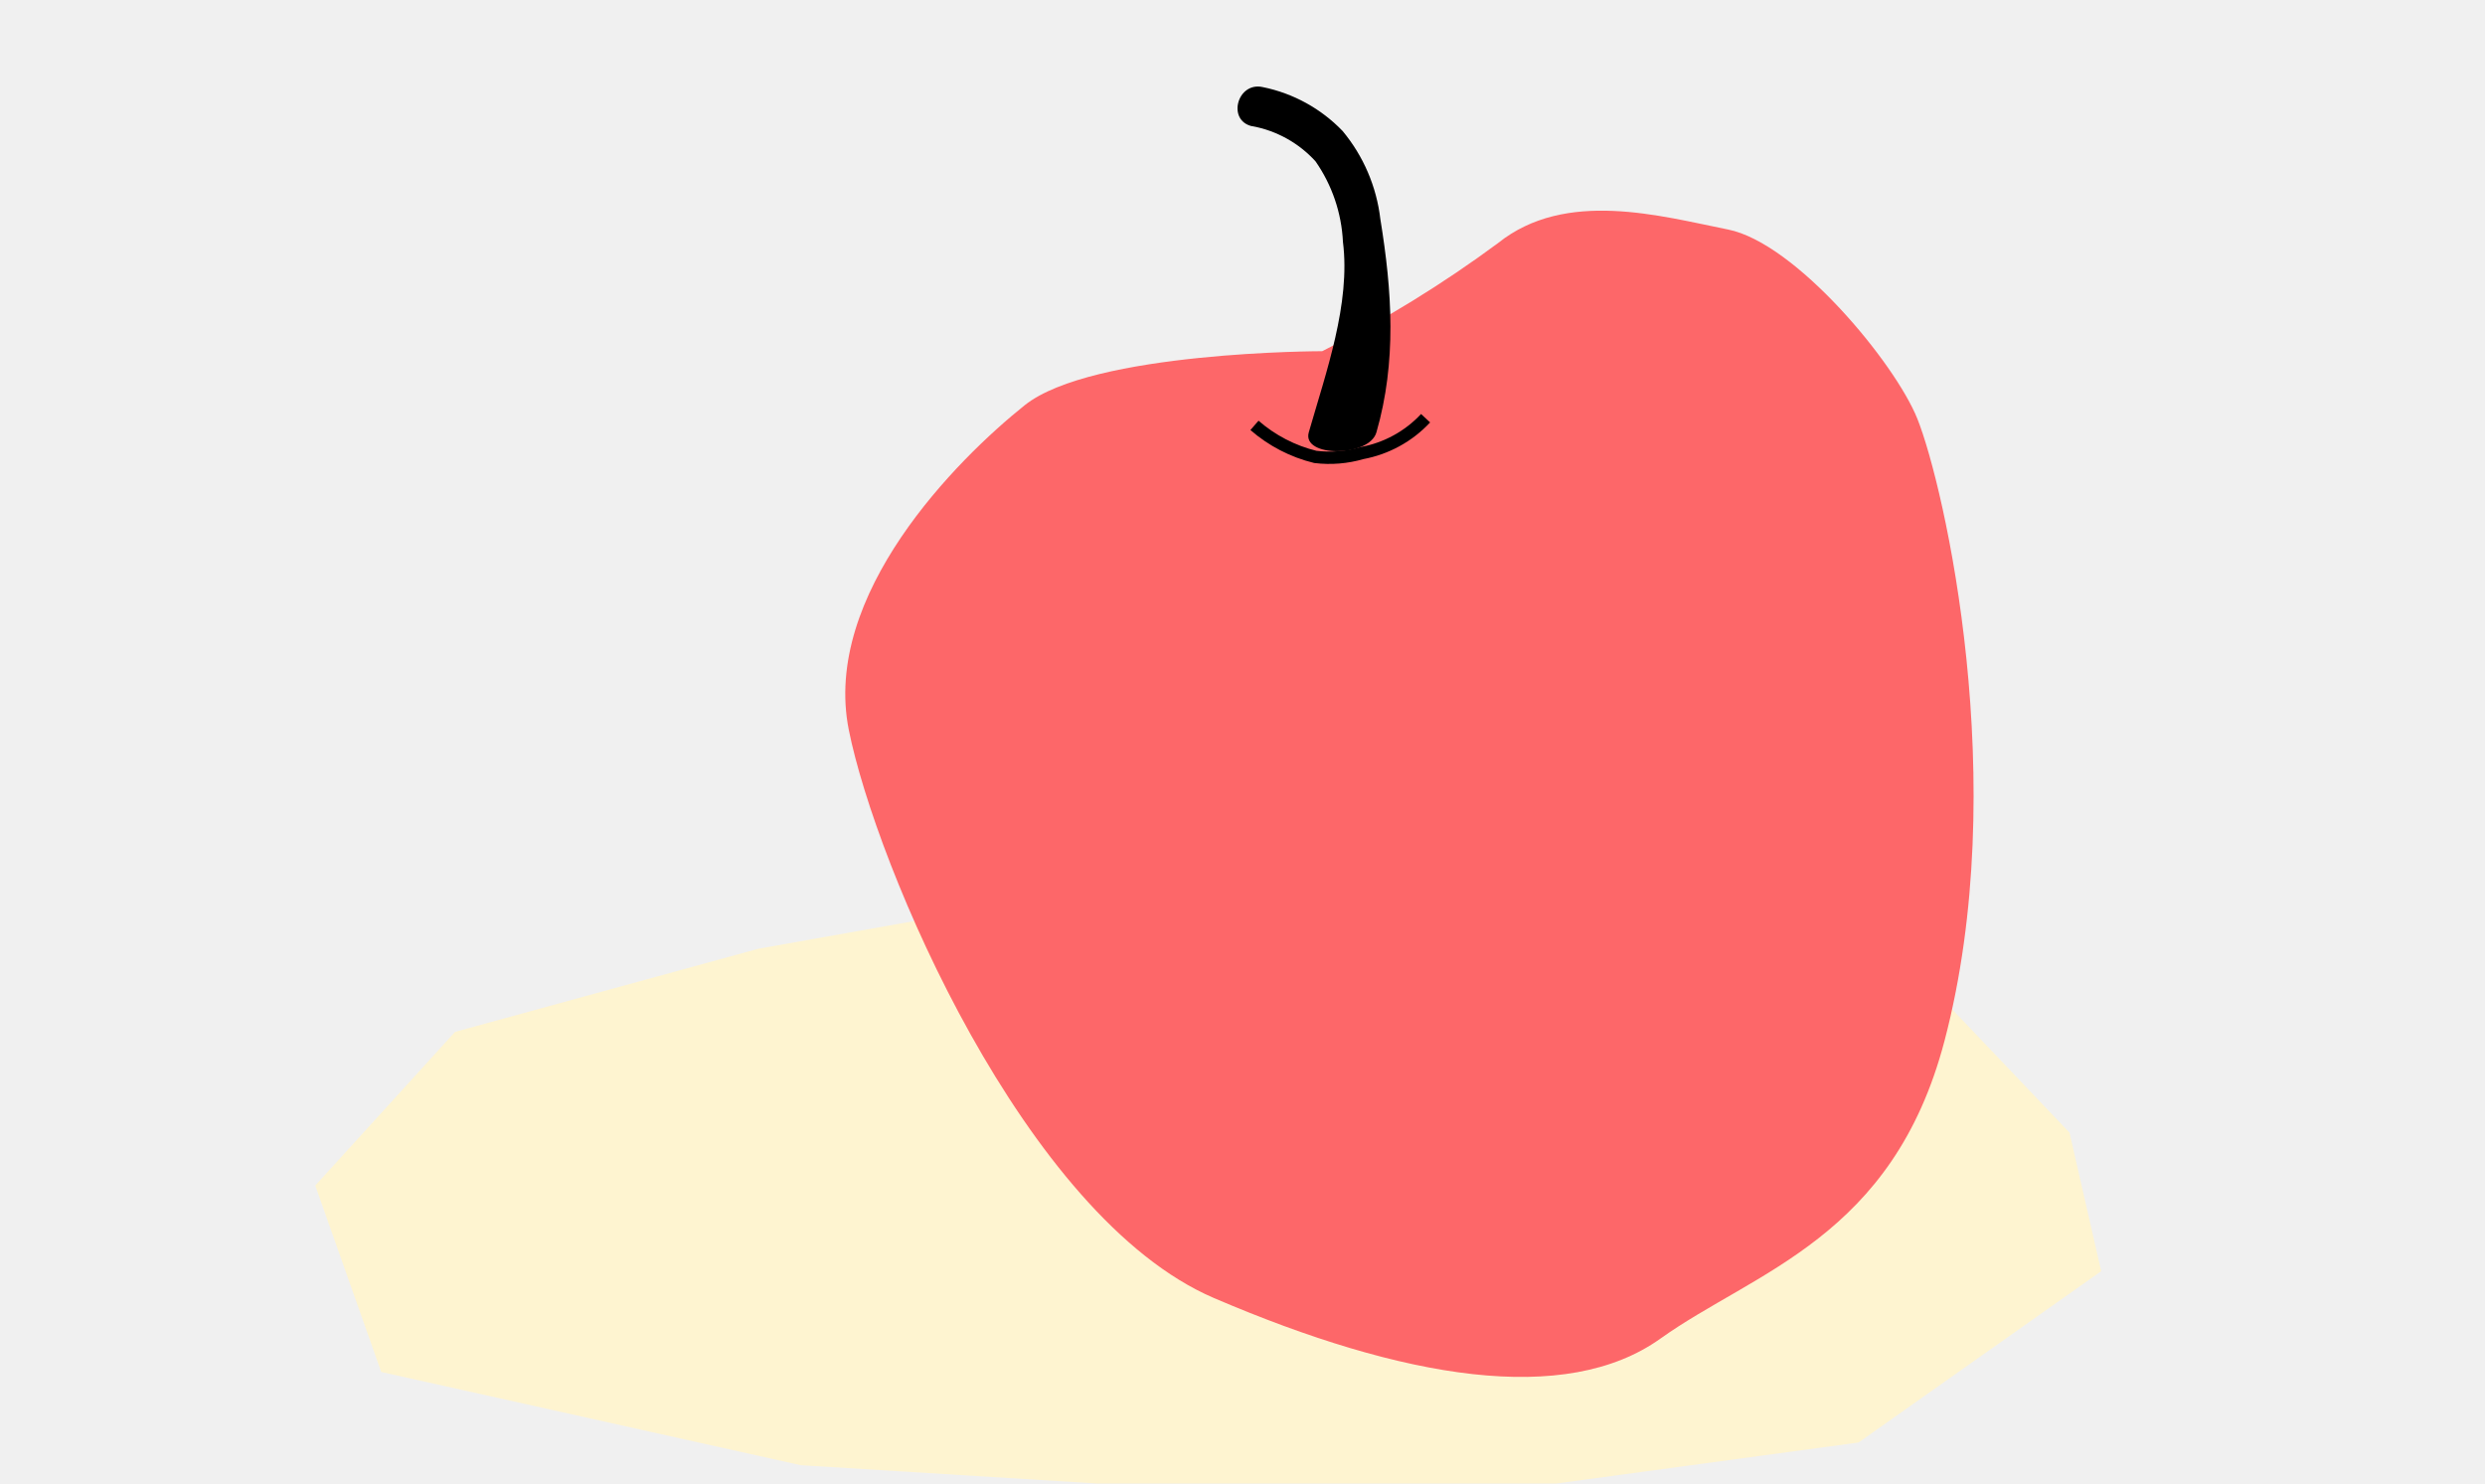
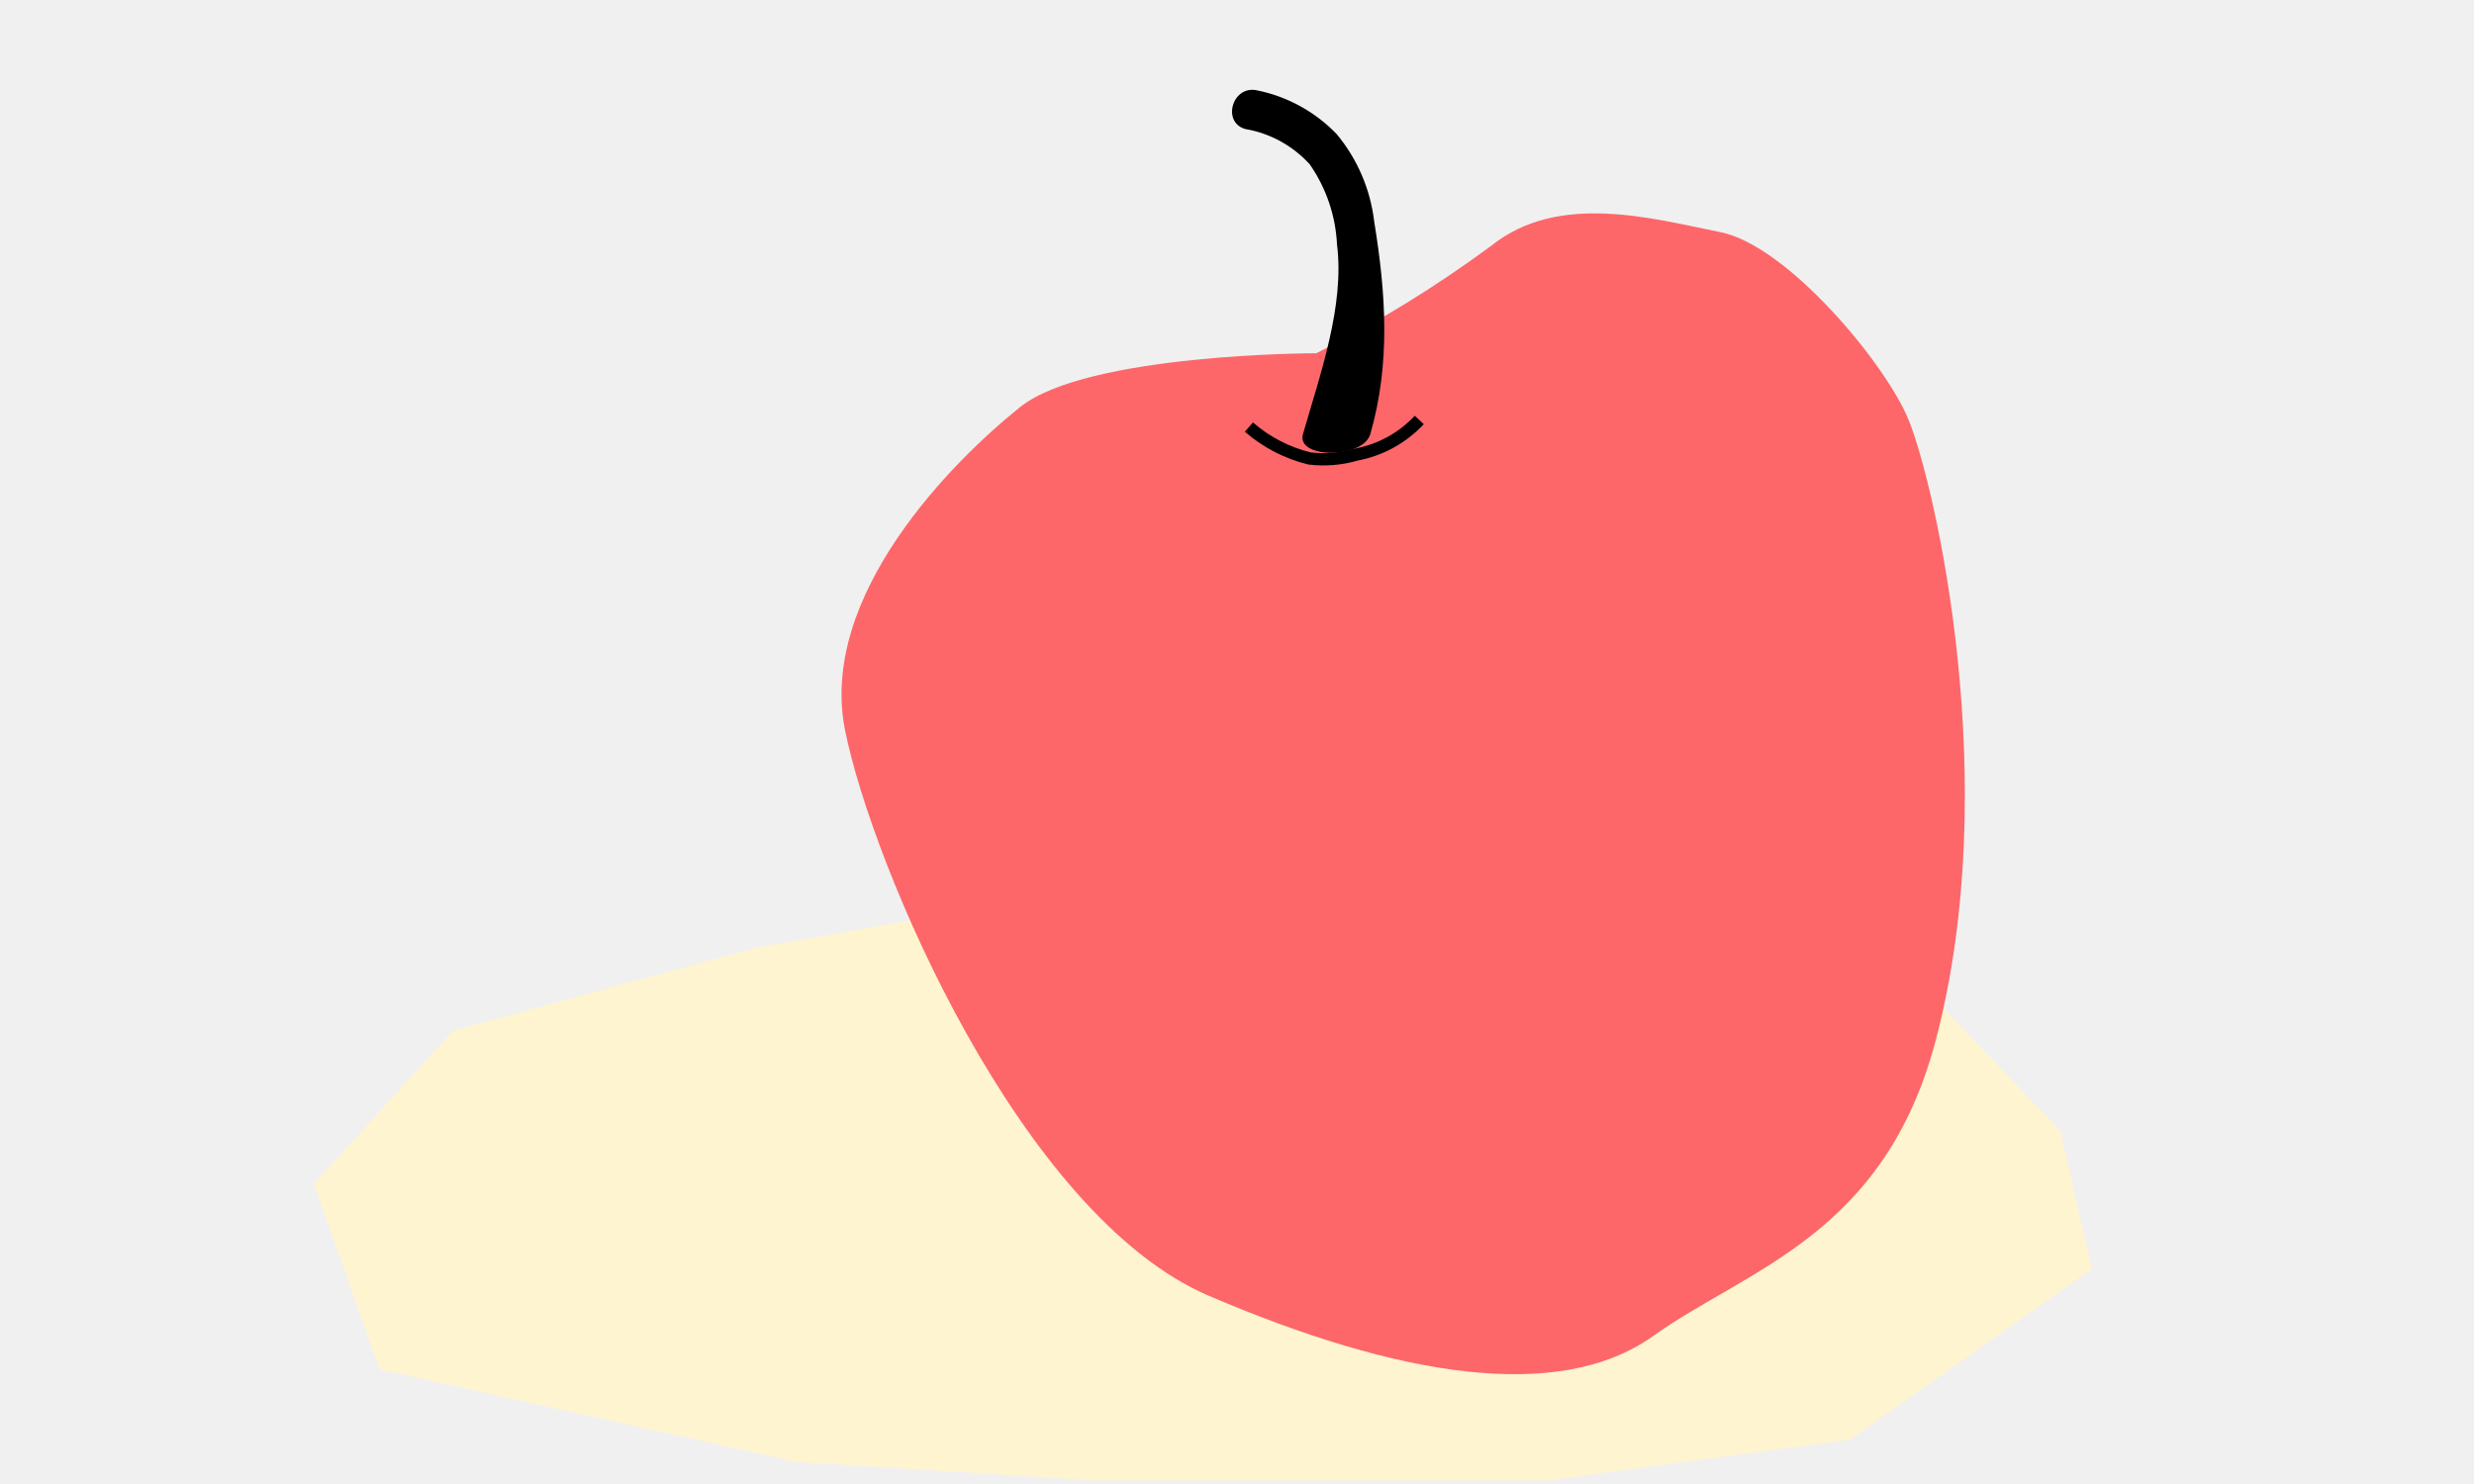
- <svg xmlns="http://www.w3.org/2000/svg" width="201" height="120" viewBox="0 0 201 120" fill="none">
+ <svg xmlns="http://www.w3.org/2000/svg" width="200px" height="120px" viewBox="0 0 201 120" fill="none">
  <g clip-path="url(#clip0_516_2659)">
    <path d="M150.326 73.684L110.674 67.978L61.347 76.741L36.808 83.466L25.5 95.897L30.835 110.976L64.761 118.516L114.265 121.573L150.326 116.682L169.956 102.825L167.394 91.617L150.326 73.684Z" fill="#FEF4D0" />
    <path d="M106.949 28.407C106.949 28.407 88.351 28.407 82.88 32.781C77.409 37.155 66.467 48.099 68.656 59.043C70.845 69.987 82.88 98.431 98.196 104.997C113.513 111.562 126.644 113.745 134.302 108.278C141.96 102.811 153.094 100.116 157.277 84.211C162.748 63.424 157.277 39.353 155.09 33.882C153.273 29.338 145.244 19.658 139.773 18.565C134.302 17.473 126.644 15.281 121.173 19.66C116.69 22.976 111.931 25.902 106.949 28.407Z" fill="#FD6769" />
    <path d="M101.267 10.201C103.246 10.561 105.052 11.562 106.406 13.05C107.743 14.968 108.511 17.225 108.624 19.56C109.256 24.549 107.25 30.14 105.861 34.972C105.277 37.007 110.744 37.007 111.332 34.972C112.976 29.259 112.607 23.578 111.649 17.717C111.343 15.098 110.283 12.624 108.597 10.596C106.857 8.786 104.606 7.548 102.146 7.047C100.089 6.577 99.212 9.741 101.273 10.211L101.267 10.201Z" fill="black" />
    <path d="M101.468 34.407C102.881 35.637 104.568 36.512 106.387 36.958C107.656 37.111 108.942 37.005 110.168 36.647C112.139 36.282 113.941 35.295 115.309 33.829" stroke="black" stroke-miterlimit="10" />
  </g>
  <defs>
    <clipPath id="clip0_516_2659">
      <rect width="200" height="120" fill="white" transform="translate(0.5)" />
    </clipPath>
  </defs>
</svg>
